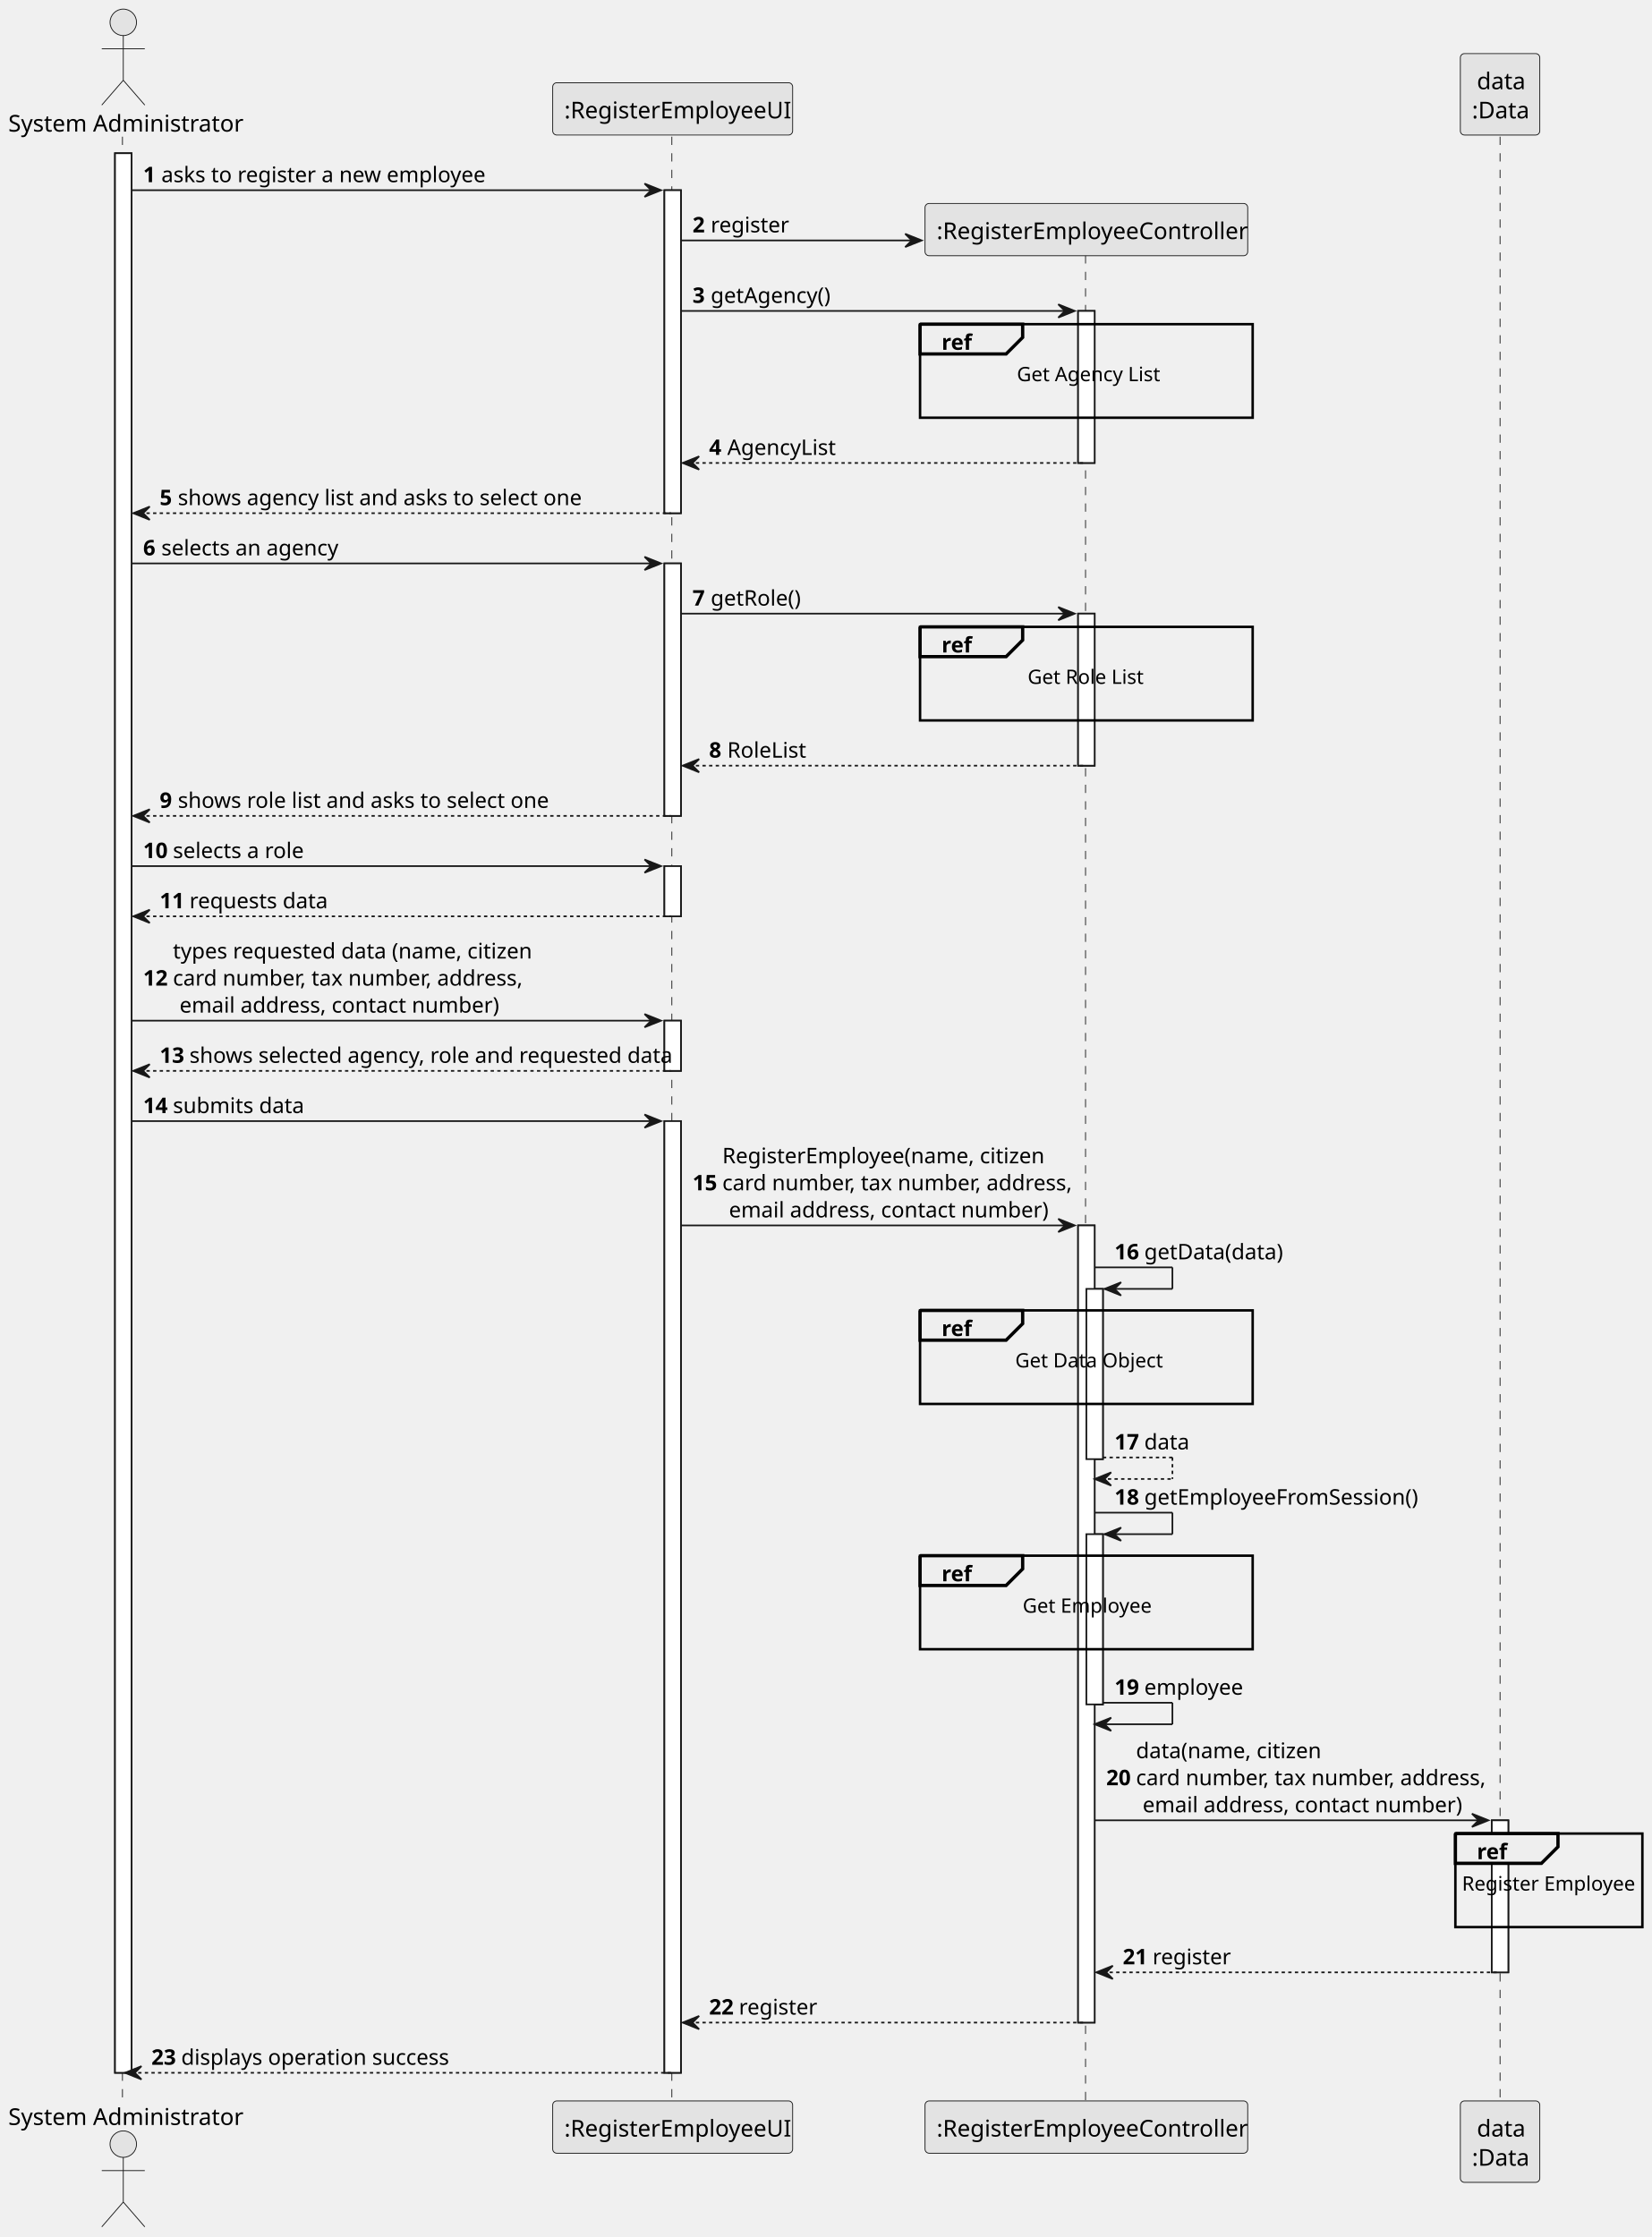
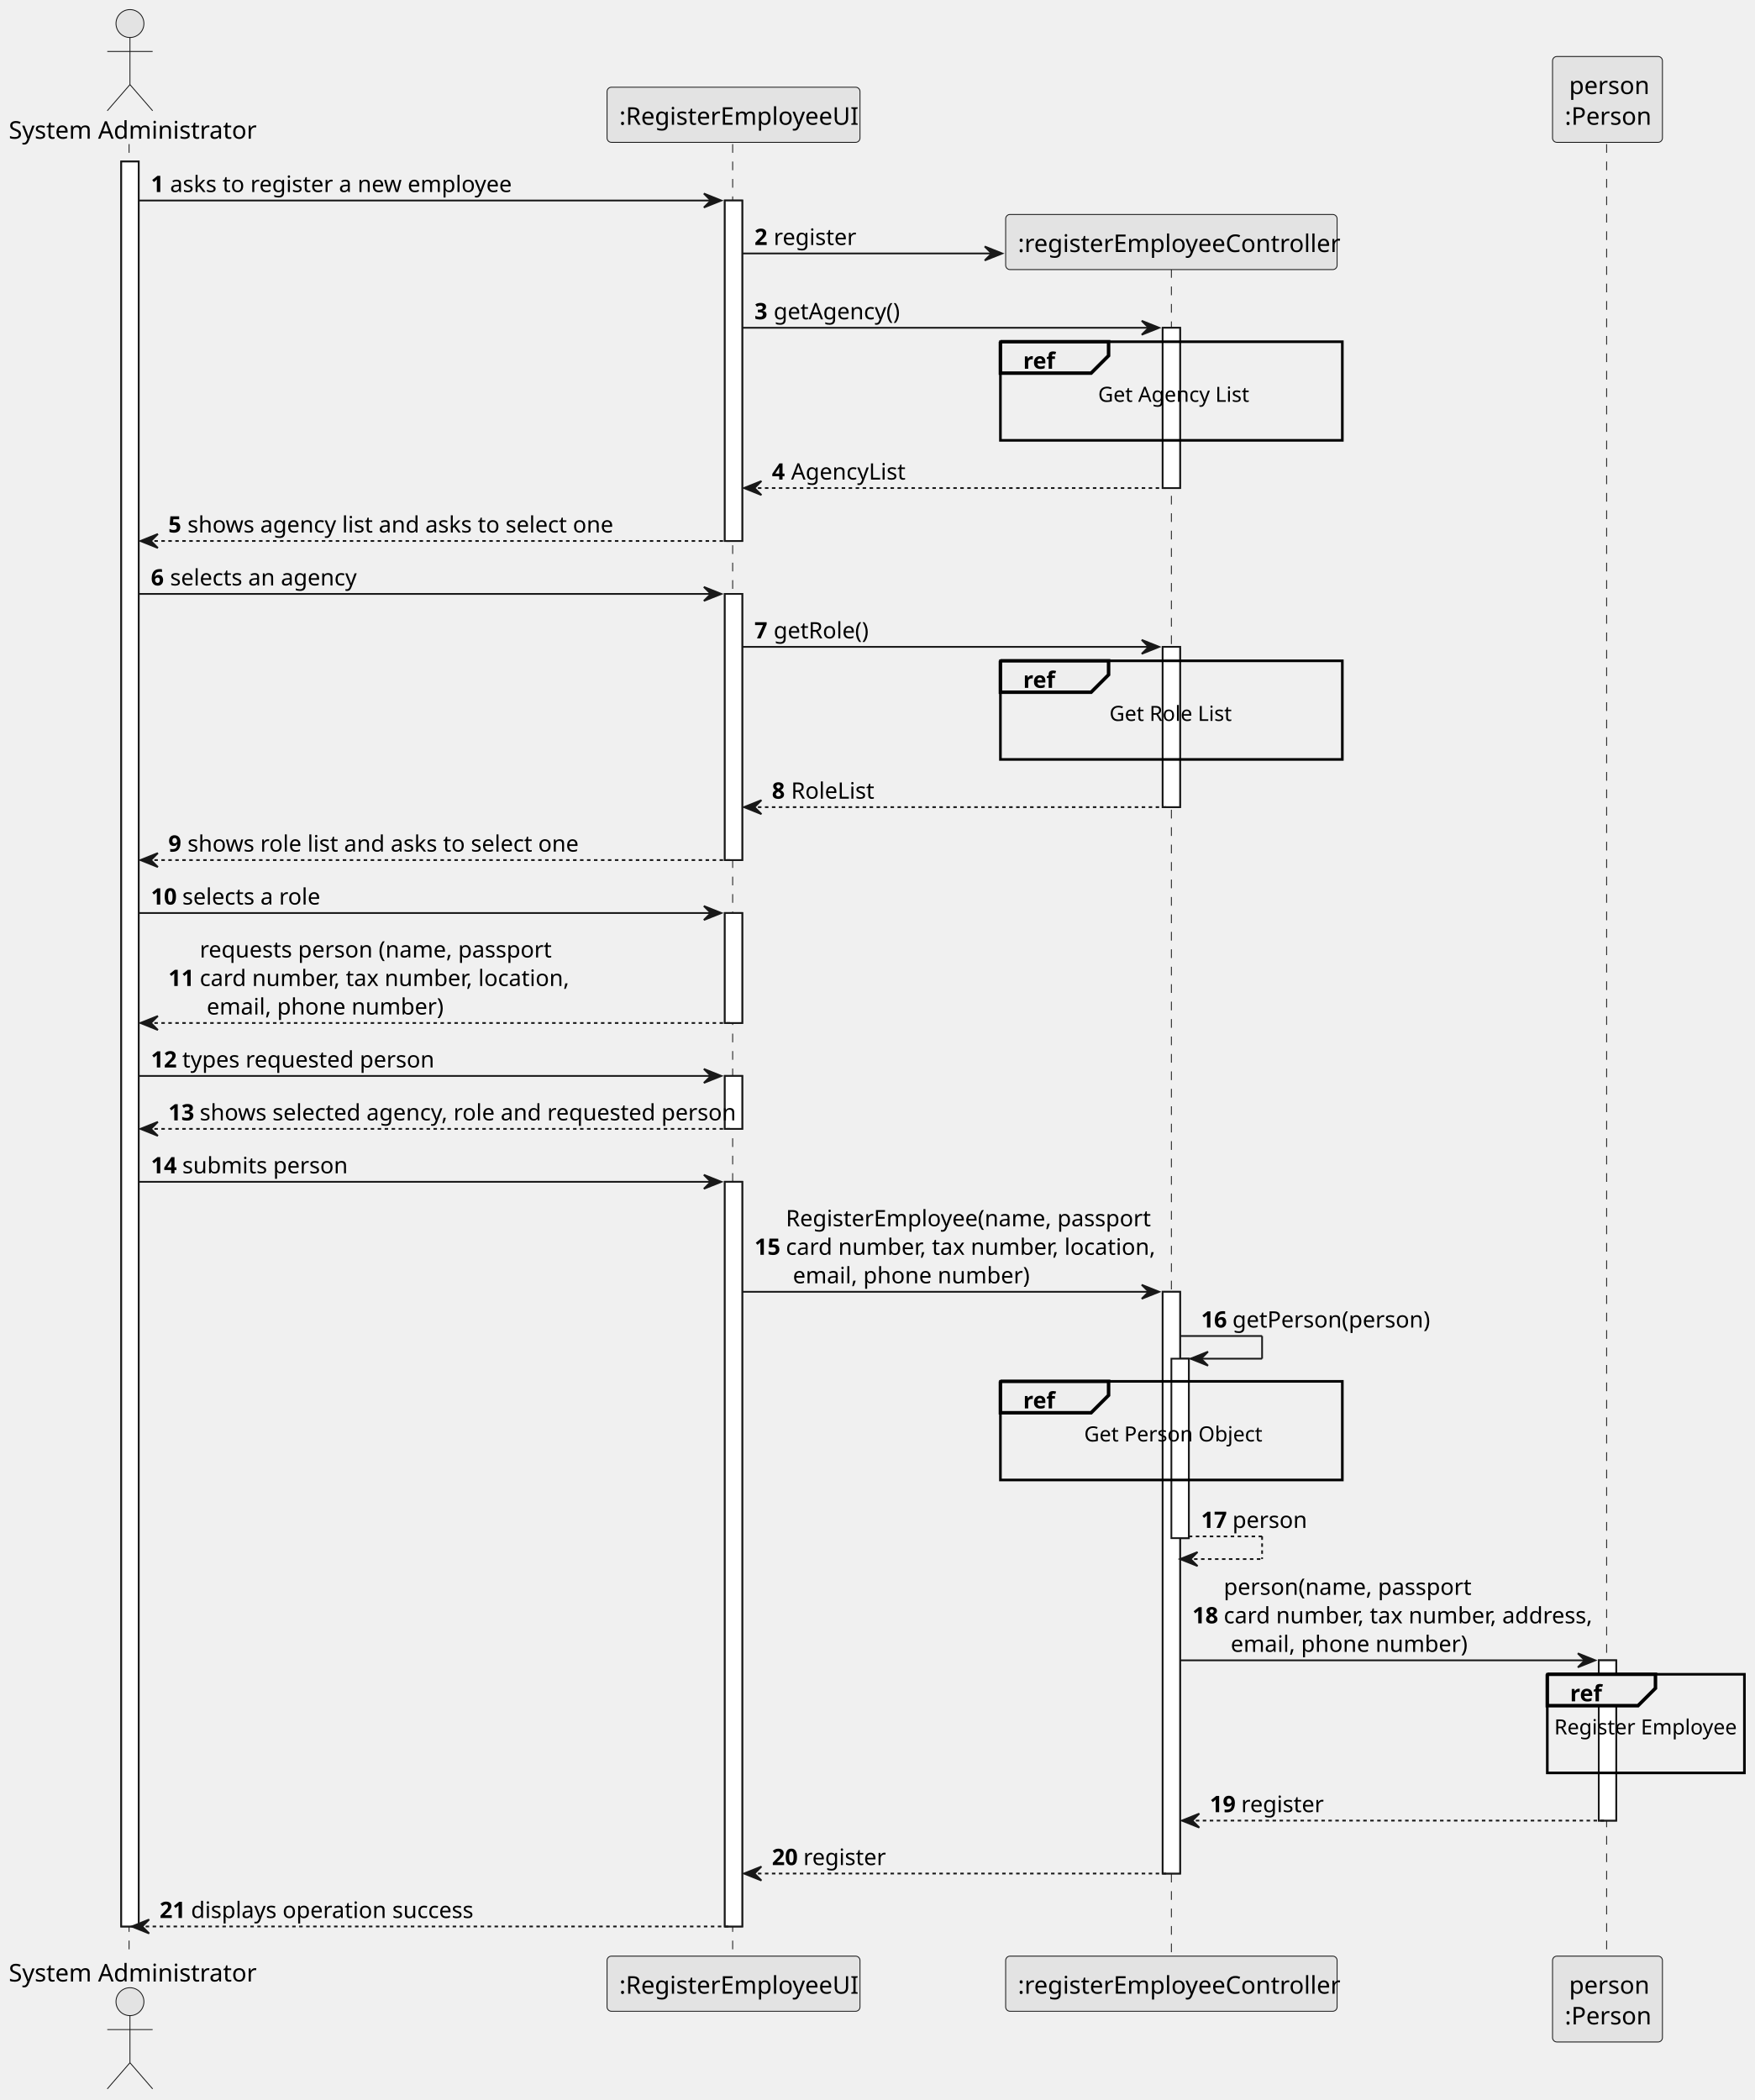
- <svg xmlns="http://www.w3.org/2000/svg" contentStyleType="text/css" height="1352px" preserveAspectRatio="none" style="width:998px;height:1352px;background:#FFFFFF;" version="1.1" viewBox="0 0 998 1352" width="998px" zoomAndPan="magnify">
+ <svg xmlns="http://www.w3.org/2000/svg" contentStyleType="text/css" height="1204px" preserveAspectRatio="none" style="width:1006px;height:1204px;background:#FFFFFF;" version="1.1" viewBox="0 0 1006 1204" width="1006px" zoomAndPan="magnify">
  <defs />
  <g>
-     <rect fill="#FFFFFF" height="1160.148" style="stroke:#181818;stroke-width:1.0;" width="10" x="69.5" y="92.609" />
-     <rect fill="#FFFFFF" height="195.203" style="stroke:#181818;stroke-width:1.0;" width="10" x="401.5" y="114.961" />
-     <rect fill="#FFFFFF" height="152.594" style="stroke:#181818;stroke-width:1.0;" width="10" x="401.5" y="340.516" />
-     <rect fill="#FFFFFF" height="30.352" style="stroke:#181818;stroke-width:1.0;" width="10" x="401.5" y="523.461" />
-     <rect fill="#FFFFFF" height="30.352" style="stroke:#181818;stroke-width:1.0;" width="10" x="401.5" y="616.867" />
-     <rect fill="#FFFFFF" height="575.188" style="stroke:#181818;stroke-width:1.0;" width="10" x="401.5" y="677.57" />
-     <rect fill="#FFFFFF" height="91.891" style="stroke:#181818;stroke-width:1.0;" width="10" x="651.5" y="187.922" />
-     <rect fill="#FFFFFF" height="91.891" style="stroke:#181818;stroke-width:1.0;" width="10" x="651.5" y="370.867" />
-     <rect fill="#FFFFFF" height="481.781" style="stroke:#181818;stroke-width:1.0;" width="10" x="651.5" y="740.625" />
-     <rect fill="#FFFFFF" height="102.891" style="stroke:#181818;stroke-width:1.0;" width="10" x="656.5" y="778.977" />
-     <rect fill="#FFFFFF" height="102.891" style="stroke:#181818;stroke-width:1.0;" width="10" x="656.5" y="927.219" />
-     <rect fill="#FFFFFF" height="91.891" style="stroke:#181818;stroke-width:1.0;" width="10" x="901.5" y="1100.164" />
-     <line style="stroke:#181818;stroke-width:0.5;stroke-dasharray:5.0,5.0;" x1="74" x2="74" y1="82.609" y2="1270.758" />
-     <line style="stroke:#181818;stroke-width:0.5;stroke-dasharray:5.0,5.0;" x1="406" x2="406" y1="82.609" y2="1270.758" />
-     <line style="stroke:#181818;stroke-width:0.5;stroke-dasharray:5.0,5.0;" x1="656" x2="656" y1="154.266" y2="1270.758" />
-     <line style="stroke:#181818;stroke-width:0.5;stroke-dasharray:5.0,5.0;" x1="906.5" x2="906.5" y1="82.609" y2="1270.758" />
+     <rect fill="#FFFFFF" height="1011.906" style="stroke:#181818;stroke-width:1.0;" width="10" x="69.5" y="92.609" />
+     <rect fill="#FFFFFF" height="195.203" style="stroke:#181818;stroke-width:1.0;" width="10" x="415.5" y="114.961" />
+     <rect fill="#FFFFFF" height="152.594" style="stroke:#181818;stroke-width:1.0;" width="10" x="415.5" y="340.516" />
+     <rect fill="#FFFFFF" height="63.055" style="stroke:#181818;stroke-width:1.0;" width="10" x="415.5" y="523.461" />
+     <rect fill="#FFFFFF" height="30.352" style="stroke:#181818;stroke-width:1.0;" width="10" x="415.5" y="616.867" />
+     <rect fill="#FFFFFF" height="426.945" style="stroke:#181818;stroke-width:1.0;" width="10" x="415.5" y="677.57" />
+     <rect fill="#FFFFFF" height="91.891" style="stroke:#181818;stroke-width:1.0;" width="10" x="666.5" y="187.922" />
+     <rect fill="#FFFFFF" height="91.891" style="stroke:#181818;stroke-width:1.0;" width="10" x="666.5" y="370.867" />
+     <rect fill="#FFFFFF" height="333.539" style="stroke:#181818;stroke-width:1.0;" width="10" x="666.5" y="740.625" />
+     <rect fill="#FFFFFF" height="102.891" style="stroke:#181818;stroke-width:1.0;" width="10" x="671.5" y="778.977" />
+     <rect fill="#FFFFFF" height="91.891" style="stroke:#181818;stroke-width:1.0;" width="10" x="916.5" y="951.922" />
+     <line style="stroke:#181818;stroke-width:0.5;stroke-dasharray:5.0,5.0;" x1="74" x2="74" y1="82.609" y2="1122.516" />
+     <line style="stroke:#181818;stroke-width:0.5;stroke-dasharray:5.0,5.0;" x1="420" x2="420" y1="82.609" y2="1122.516" />
+     <line style="stroke:#181818;stroke-width:0.5;stroke-dasharray:5.0,5.0;" x1="671.5" x2="671.5" y1="154.266" y2="1122.516" />
+     <line style="stroke:#181818;stroke-width:0.5;stroke-dasharray:5.0,5.0;" x1="921" x2="921" y1="82.609" y2="1122.516" />
    <text fill="#000000" font-family="sans-serif" font-size="14" lengthAdjust="spacing" textLength="133" x="5" y="79.533">System Administrator</text>
    <ellipse cx="74.5" cy="13.5" fill="#E3E3E3" rx="8" ry="8" style="stroke:#181818;stroke-width:0.5;" />
    <path d="M74.5,21.5 L74.5,48.5 M61.5,29.5 L87.5,29.5 M74.5,48.5 L61.5,63.5 M74.5,48.5 L87.5,63.5 " fill="none" style="stroke:#181818;stroke-width:0.5;" />
-     <text fill="#000000" font-family="sans-serif" font-size="14" lengthAdjust="spacing" textLength="133" x="5" y="1284.291">System Administrator</text>
-     <ellipse cx="74.5" cy="1295.867" fill="#E3E3E3" rx="8" ry="8" style="stroke:#181818;stroke-width:0.5;" />
-     <path d="M74.5,1303.867 L74.5,1330.867 M61.5,1311.867 L87.5,1311.867 M74.5,1330.867 L61.5,1345.867 M74.5,1330.867 L87.5,1345.867 " fill="none" style="stroke:#181818;stroke-width:0.5;" />
-     <rect fill="#E3E3E3" height="31.609" rx="2.5" ry="2.5" style="stroke:#181818;stroke-width:0.5;" width="145" x="334" y="50" />
-     <text fill="#000000" font-family="sans-serif" font-size="14" lengthAdjust="spacing" textLength="131" x="341" y="71.533">:RegisterEmployeeUI</text>
-     <rect fill="#E3E3E3" height="31.609" rx="2.5" ry="2.5" style="stroke:#181818;stroke-width:0.5;" width="145" x="334" y="1269.758" />
-     <text fill="#000000" font-family="sans-serif" font-size="14" lengthAdjust="spacing" textLength="131" x="341" y="1291.291">:RegisterEmployeeUI</text>
-     <rect fill="#E3E3E3" height="31.609" rx="2.5" ry="2.5" style="stroke:#181818;stroke-width:0.5;" width="195" x="559" y="1269.758" />
-     <text fill="#000000" font-family="sans-serif" font-size="14" lengthAdjust="spacing" textLength="181" x="566" y="1291.291">:RegisterEmployeeController</text>
-     <rect fill="#E3E3E3" height="49.219" rx="2.5" ry="2.5" style="stroke:#181818;stroke-width:0.5;" width="48" x="882.5" y="32.391" />
-     <text fill="#000000" font-family="sans-serif" font-size="14" lengthAdjust="spacing" textLength="28" x="892.5" y="53.924">data</text>
-     <text fill="#000000" font-family="sans-serif" font-size="14" lengthAdjust="spacing" textLength="34" x="889.5" y="71.533">:Data</text>
-     <rect fill="#E3E3E3" height="49.219" rx="2.5" ry="2.5" style="stroke:#181818;stroke-width:0.5;" width="48" x="882.5" y="1269.758" />
-     <text fill="#000000" font-family="sans-serif" font-size="14" lengthAdjust="spacing" textLength="28" x="892.5" y="1291.291">data</text>
-     <text fill="#000000" font-family="sans-serif" font-size="14" lengthAdjust="spacing" textLength="34" x="889.5" y="1308.9">:Data</text>
-     <rect fill="#FFFFFF" height="1160.148" style="stroke:#181818;stroke-width:1.0;" width="10" x="69.5" y="92.609" />
-     <rect fill="#FFFFFF" height="195.203" style="stroke:#181818;stroke-width:1.0;" width="10" x="401.5" y="114.961" />
-     <rect fill="#FFFFFF" height="152.594" style="stroke:#181818;stroke-width:1.0;" width="10" x="401.5" y="340.516" />
-     <rect fill="#FFFFFF" height="30.352" style="stroke:#181818;stroke-width:1.0;" width="10" x="401.5" y="523.461" />
-     <rect fill="#FFFFFF" height="30.352" style="stroke:#181818;stroke-width:1.0;" width="10" x="401.5" y="616.867" />
-     <rect fill="#FFFFFF" height="575.188" style="stroke:#181818;stroke-width:1.0;" width="10" x="401.5" y="677.57" />
-     <rect fill="#FFFFFF" height="91.891" style="stroke:#181818;stroke-width:1.0;" width="10" x="651.5" y="187.922" />
-     <rect fill="#FFFFFF" height="91.891" style="stroke:#181818;stroke-width:1.0;" width="10" x="651.5" y="370.867" />
-     <rect fill="#FFFFFF" height="481.781" style="stroke:#181818;stroke-width:1.0;" width="10" x="651.5" y="740.625" />
-     <rect fill="#FFFFFF" height="102.891" style="stroke:#181818;stroke-width:1.0;" width="10" x="656.5" y="778.977" />
-     <rect fill="#FFFFFF" height="102.891" style="stroke:#181818;stroke-width:1.0;" width="10" x="656.5" y="927.219" />
-     <rect fill="#FFFFFF" height="91.891" style="stroke:#181818;stroke-width:1.0;" width="10" x="901.5" y="1100.164" />
-     <polygon fill="#181818" points="389.5,110.961,399.5,114.961,389.5,118.961,393.5,114.961" style="stroke:#181818;stroke-width:1.0;" />
-     <line style="stroke:#181818;stroke-width:1.0;" x1="79.5" x2="395.5" y1="114.961" y2="114.961" />
+     <text fill="#000000" font-family="sans-serif" font-size="14" lengthAdjust="spacing" textLength="133" x="5" y="1136.049">System Administrator</text>
+     <ellipse cx="74.5" cy="1147.625" fill="#E3E3E3" rx="8" ry="8" style="stroke:#181818;stroke-width:0.5;" />
+     <path d="M74.5,1155.625 L74.5,1182.625 M61.5,1163.625 L87.5,1163.625 M74.5,1182.625 L61.5,1197.625 M74.5,1182.625 L87.5,1197.625 " fill="none" style="stroke:#181818;stroke-width:0.5;" />
+     <rect fill="#E3E3E3" height="31.609" rx="2.5" ry="2.5" style="stroke:#181818;stroke-width:0.5;" width="145" x="348" y="50" />
+     <text fill="#000000" font-family="sans-serif" font-size="14" lengthAdjust="spacing" textLength="131" x="355" y="71.533">:RegisterEmployeeUI</text>
+     <rect fill="#E3E3E3" height="31.609" rx="2.5" ry="2.5" style="stroke:#181818;stroke-width:0.5;" width="145" x="348" y="1121.516" />
+     <text fill="#000000" font-family="sans-serif" font-size="14" lengthAdjust="spacing" textLength="131" x="355" y="1143.049">:RegisterEmployeeUI</text>
+     <rect fill="#E3E3E3" height="31.609" rx="2.5" ry="2.5" style="stroke:#181818;stroke-width:0.5;" width="190" x="576.5" y="1121.516" />
+     <text fill="#000000" font-family="sans-serif" font-size="14" lengthAdjust="spacing" textLength="176" x="583.5" y="1143.049">:registerEmployeeController</text>
+     <rect fill="#E3E3E3" height="49.219" rx="2.5" ry="2.5" style="stroke:#181818;stroke-width:0.5;" width="63" x="890" y="32.391" />
+     <text fill="#000000" font-family="sans-serif" font-size="14" lengthAdjust="spacing" textLength="44" x="899.5" y="53.924">person</text>
+     <text fill="#000000" font-family="sans-serif" font-size="14" lengthAdjust="spacing" textLength="49" x="897" y="71.533">:Person</text>
+     <rect fill="#E3E3E3" height="49.219" rx="2.5" ry="2.5" style="stroke:#181818;stroke-width:0.5;" width="63" x="890" y="1121.516" />
+     <text fill="#000000" font-family="sans-serif" font-size="14" lengthAdjust="spacing" textLength="44" x="899.5" y="1143.049">person</text>
+     <text fill="#000000" font-family="sans-serif" font-size="14" lengthAdjust="spacing" textLength="49" x="897" y="1160.658">:Person</text>
+     <rect fill="#FFFFFF" height="1011.906" style="stroke:#181818;stroke-width:1.0;" width="10" x="69.5" y="92.609" />
+     <rect fill="#FFFFFF" height="195.203" style="stroke:#181818;stroke-width:1.0;" width="10" x="415.5" y="114.961" />
+     <rect fill="#FFFFFF" height="152.594" style="stroke:#181818;stroke-width:1.0;" width="10" x="415.5" y="340.516" />
+     <rect fill="#FFFFFF" height="63.055" style="stroke:#181818;stroke-width:1.0;" width="10" x="415.5" y="523.461" />
+     <rect fill="#FFFFFF" height="30.352" style="stroke:#181818;stroke-width:1.0;" width="10" x="415.5" y="616.867" />
+     <rect fill="#FFFFFF" height="426.945" style="stroke:#181818;stroke-width:1.0;" width="10" x="415.5" y="677.57" />
+     <rect fill="#FFFFFF" height="91.891" style="stroke:#181818;stroke-width:1.0;" width="10" x="666.5" y="187.922" />
+     <rect fill="#FFFFFF" height="91.891" style="stroke:#181818;stroke-width:1.0;" width="10" x="666.5" y="370.867" />
+     <rect fill="#FFFFFF" height="333.539" style="stroke:#181818;stroke-width:1.0;" width="10" x="666.5" y="740.625" />
+     <rect fill="#FFFFFF" height="102.891" style="stroke:#181818;stroke-width:1.0;" width="10" x="671.5" y="778.977" />
+     <rect fill="#FFFFFF" height="91.891" style="stroke:#181818;stroke-width:1.0;" width="10" x="916.5" y="951.922" />
+     <polygon fill="#181818" points="403.5,110.961,413.5,114.961,403.5,118.961,407.5,114.961" style="stroke:#181818;stroke-width:1.0;" />
+     <line style="stroke:#181818;stroke-width:1.0;" x1="79.5" x2="409.5" y1="114.961" y2="114.961" />
    <text fill="#000000" font-family="sans-serif" font-size="13" font-weight="bold" lengthAdjust="spacing" textLength="7" x="86.5" y="110.105">1</text>
    <text fill="#000000" font-family="sans-serif" font-size="13" lengthAdjust="spacing" textLength="188" x="97.5" y="110.105">asks to register a new employee</text>
-     <polygon fill="#181818" points="547,141.312,557,145.312,547,149.312,551,145.312" style="stroke:#181818;stroke-width:1.0;" />
-     <line style="stroke:#181818;stroke-width:1.0;" x1="411.5" x2="553" y1="145.312" y2="145.312" />
-     <text fill="#000000" font-family="sans-serif" font-size="13" font-weight="bold" lengthAdjust="spacing" textLength="7" x="418.5" y="140.456">2</text>
-     <text fill="#000000" font-family="sans-serif" font-size="13" lengthAdjust="spacing" textLength="43" x="429.5" y="140.456">register</text>
-     <rect fill="#E3E3E3" height="31.609" rx="2.5" ry="2.5" style="stroke:#181818;stroke-width:0.5;" width="195" x="559" y="122.961" />
-     <text fill="#000000" font-family="sans-serif" font-size="14" lengthAdjust="spacing" textLength="181" x="566" y="144.494">:RegisterEmployeeController</text>
-     <polygon fill="#181818" points="639.5,183.922,649.5,187.922,639.5,191.922,643.5,187.922" style="stroke:#181818;stroke-width:1.0;" />
-     <line style="stroke:#181818;stroke-width:1.0;" x1="411.5" x2="645.5" y1="187.922" y2="187.922" />
-     <text fill="#000000" font-family="sans-serif" font-size="13" font-weight="bold" lengthAdjust="spacing" textLength="7" x="418.5" y="183.065">3</text>
-     <text fill="#000000" font-family="sans-serif" font-size="13" lengthAdjust="spacing" textLength="70" x="429.5" y="183.065">getAgency()</text>
-     <rect fill="none" height="56.539" style="stroke:#000000;stroke-width:1.5;" width="201" x="556" y="195.922" />
-     <path d="M556,195.922 L618,195.922 L618,203.922 L608,213.922 L556,213.922 L556,195.922 " fill="#EEEEEE" style="stroke:#000000;stroke-width:2.0;" />
-     <text fill="#000000" font-family="sans-serif" font-size="13" font-weight="bold" lengthAdjust="spacing" textLength="17" x="569" y="211.417">ref</text>
-     <text fill="#000000" font-family="sans-serif" font-size="12" lengthAdjust="spacing" textLength="84" x="614.5" y="230.379">Get Agency List</text>
-     <text fill="#000000" font-family="sans-serif" font-size="12" lengthAdjust="spacing" textLength="3" x="655" y="245.473"> </text>
-     <polygon fill="#181818" points="422.5,275.812,412.5,279.812,422.5,283.812,418.5,279.812" style="stroke:#181818;stroke-width:1.0;" />
-     <line style="stroke:#181818;stroke-width:1.0;stroke-dasharray:2.0,2.0;" x1="416.5" x2="655.5" y1="279.812" y2="279.812" />
-     <text fill="#000000" font-family="sans-serif" font-size="13" font-weight="bold" lengthAdjust="spacing" textLength="7" x="428.5" y="274.956">4</text>
-     <text fill="#000000" font-family="sans-serif" font-size="13" lengthAdjust="spacing" textLength="65" x="439.5" y="274.956">AgencyList</text>
+     <polygon fill="#181818" points="564.5,141.312,574.5,145.312,564.5,149.312,568.5,145.312" style="stroke:#181818;stroke-width:1.0;" />
+     <line style="stroke:#181818;stroke-width:1.0;" x1="425.5" x2="570.5" y1="145.312" y2="145.312" />
+     <text fill="#000000" font-family="sans-serif" font-size="13" font-weight="bold" lengthAdjust="spacing" textLength="7" x="432.5" y="140.456">2</text>
+     <text fill="#000000" font-family="sans-serif" font-size="13" lengthAdjust="spacing" textLength="43" x="443.5" y="140.456">register</text>
+     <rect fill="#E3E3E3" height="31.609" rx="2.5" ry="2.5" style="stroke:#181818;stroke-width:0.5;" width="190" x="576.5" y="122.961" />
+     <text fill="#000000" font-family="sans-serif" font-size="14" lengthAdjust="spacing" textLength="176" x="583.5" y="144.494">:registerEmployeeController</text>
+     <polygon fill="#181818" points="654.5,183.922,664.5,187.922,654.5,191.922,658.5,187.922" style="stroke:#181818;stroke-width:1.0;" />
+     <line style="stroke:#181818;stroke-width:1.0;" x1="425.5" x2="660.5" y1="187.922" y2="187.922" />
+     <text fill="#000000" font-family="sans-serif" font-size="13" font-weight="bold" lengthAdjust="spacing" textLength="7" x="432.5" y="183.065">3</text>
+     <text fill="#000000" font-family="sans-serif" font-size="13" lengthAdjust="spacing" textLength="70" x="443.5" y="183.065">getAgency()</text>
+     <rect fill="none" height="56.539" style="stroke:#000000;stroke-width:1.5;" width="196" x="573.5" y="195.922" />
+     <path d="M573.5,195.922 L635.5,195.922 L635.5,203.922 L625.5,213.922 L573.5,213.922 L573.5,195.922 " fill="#EEEEEE" style="stroke:#000000;stroke-width:2.0;" />
+     <text fill="#000000" font-family="sans-serif" font-size="13" font-weight="bold" lengthAdjust="spacing" textLength="17" x="586.5" y="211.417">ref</text>
+     <text fill="#000000" font-family="sans-serif" font-size="12" lengthAdjust="spacing" textLength="84" x="629.5" y="230.379">Get Agency List</text>
+     <text fill="#000000" font-family="sans-serif" font-size="12" lengthAdjust="spacing" textLength="3" x="670" y="245.473"> </text>
+     <polygon fill="#181818" points="436.5,275.812,426.5,279.812,436.5,283.812,432.5,279.812" style="stroke:#181818;stroke-width:1.0;" />
+     <line style="stroke:#181818;stroke-width:1.0;stroke-dasharray:2.0,2.0;" x1="430.5" x2="670.5" y1="279.812" y2="279.812" />
+     <text fill="#000000" font-family="sans-serif" font-size="13" font-weight="bold" lengthAdjust="spacing" textLength="7" x="442.5" y="274.956">4</text>
+     <text fill="#000000" font-family="sans-serif" font-size="13" lengthAdjust="spacing" textLength="65" x="453.5" y="274.956">AgencyList</text>
    <polygon fill="#181818" points="90.5,306.164,80.5,310.164,90.5,314.164,86.5,310.164" style="stroke:#181818;stroke-width:1.0;" />
-     <line style="stroke:#181818;stroke-width:1.0;stroke-dasharray:2.0,2.0;" x1="84.5" x2="405.5" y1="310.164" y2="310.164" />
+     <line style="stroke:#181818;stroke-width:1.0;stroke-dasharray:2.0,2.0;" x1="84.5" x2="419.5" y1="310.164" y2="310.164" />
    <text fill="#000000" font-family="sans-serif" font-size="13" font-weight="bold" lengthAdjust="spacing" textLength="7" x="96.5" y="305.308">5</text>
    <text fill="#000000" font-family="sans-serif" font-size="13" lengthAdjust="spacing" textLength="240" x="107.5" y="305.308">shows agency list and asks to select one</text>
-     <polygon fill="#181818" points="389.5,336.516,399.5,340.516,389.5,344.516,393.5,340.516" style="stroke:#181818;stroke-width:1.0;" />
-     <line style="stroke:#181818;stroke-width:1.0;" x1="79.5" x2="395.5" y1="340.516" y2="340.516" />
+     <polygon fill="#181818" points="403.5,336.516,413.5,340.516,403.5,344.516,407.5,340.516" style="stroke:#181818;stroke-width:1.0;" />
+     <line style="stroke:#181818;stroke-width:1.0;" x1="79.5" x2="409.5" y1="340.516" y2="340.516" />
    <text fill="#000000" font-family="sans-serif" font-size="13" font-weight="bold" lengthAdjust="spacing" textLength="7" x="86.5" y="335.659">6</text>
    <text fill="#000000" font-family="sans-serif" font-size="13" lengthAdjust="spacing" textLength="106" x="97.5" y="335.659">selects an agency</text>
-     <polygon fill="#181818" points="639.5,366.867,649.5,370.867,639.5,374.867,643.5,370.867" style="stroke:#181818;stroke-width:1.0;" />
-     <line style="stroke:#181818;stroke-width:1.0;" x1="411.5" x2="645.5" y1="370.867" y2="370.867" />
-     <text fill="#000000" font-family="sans-serif" font-size="13" font-weight="bold" lengthAdjust="spacing" textLength="7" x="418.5" y="366.011">7</text>
-     <text fill="#000000" font-family="sans-serif" font-size="13" lengthAdjust="spacing" textLength="52" x="429.5" y="366.011">getRole()</text>
-     <rect fill="none" height="56.539" style="stroke:#000000;stroke-width:1.5;" width="201" x="556" y="378.867" />
-     <path d="M556,378.867 L618,378.867 L618,386.867 L608,396.867 L556,396.867 L556,378.867 " fill="#EEEEEE" style="stroke:#000000;stroke-width:2.0;" />
-     <text fill="#000000" font-family="sans-serif" font-size="13" font-weight="bold" lengthAdjust="spacing" textLength="17" x="569" y="394.362">ref</text>
-     <text fill="#000000" font-family="sans-serif" font-size="12" lengthAdjust="spacing" textLength="71" x="621" y="413.324">Get Role List</text>
-     <text fill="#000000" font-family="sans-serif" font-size="12" lengthAdjust="spacing" textLength="3" x="655" y="428.418"> </text>
-     <polygon fill="#181818" points="422.5,458.758,412.5,462.758,422.5,466.758,418.5,462.758" style="stroke:#181818;stroke-width:1.0;" />
-     <line style="stroke:#181818;stroke-width:1.0;stroke-dasharray:2.0,2.0;" x1="416.5" x2="655.5" y1="462.758" y2="462.758" />
-     <text fill="#000000" font-family="sans-serif" font-size="13" font-weight="bold" lengthAdjust="spacing" textLength="7" x="428.5" y="457.901">8</text>
-     <text fill="#000000" font-family="sans-serif" font-size="13" lengthAdjust="spacing" textLength="47" x="439.5" y="457.901">RoleList</text>
+     <polygon fill="#181818" points="654.5,366.867,664.5,370.867,654.5,374.867,658.5,370.867" style="stroke:#181818;stroke-width:1.0;" />
+     <line style="stroke:#181818;stroke-width:1.0;" x1="425.5" x2="660.5" y1="370.867" y2="370.867" />
+     <text fill="#000000" font-family="sans-serif" font-size="13" font-weight="bold" lengthAdjust="spacing" textLength="7" x="432.5" y="366.011">7</text>
+     <text fill="#000000" font-family="sans-serif" font-size="13" lengthAdjust="spacing" textLength="52" x="443.5" y="366.011">getRole()</text>
+     <rect fill="none" height="56.539" style="stroke:#000000;stroke-width:1.5;" width="196" x="573.5" y="378.867" />
+     <path d="M573.5,378.867 L635.5,378.867 L635.5,386.867 L625.5,396.867 L573.5,396.867 L573.5,378.867 " fill="#EEEEEE" style="stroke:#000000;stroke-width:2.0;" />
+     <text fill="#000000" font-family="sans-serif" font-size="13" font-weight="bold" lengthAdjust="spacing" textLength="17" x="586.5" y="394.362">ref</text>
+     <text fill="#000000" font-family="sans-serif" font-size="12" lengthAdjust="spacing" textLength="71" x="636" y="413.324">Get Role List</text>
+     <text fill="#000000" font-family="sans-serif" font-size="12" lengthAdjust="spacing" textLength="3" x="670" y="428.418"> </text>
+     <polygon fill="#181818" points="436.5,458.758,426.5,462.758,436.5,466.758,432.5,462.758" style="stroke:#181818;stroke-width:1.0;" />
+     <line style="stroke:#181818;stroke-width:1.0;stroke-dasharray:2.0,2.0;" x1="430.5" x2="670.5" y1="462.758" y2="462.758" />
+     <text fill="#000000" font-family="sans-serif" font-size="13" font-weight="bold" lengthAdjust="spacing" textLength="7" x="442.5" y="457.901">8</text>
+     <text fill="#000000" font-family="sans-serif" font-size="13" lengthAdjust="spacing" textLength="47" x="453.5" y="457.901">RoleList</text>
    <polygon fill="#181818" points="90.5,489.109,80.5,493.109,90.5,497.109,86.5,493.109" style="stroke:#181818;stroke-width:1.0;" />
-     <line style="stroke:#181818;stroke-width:1.0;stroke-dasharray:2.0,2.0;" x1="84.5" x2="405.5" y1="493.109" y2="493.109" />
+     <line style="stroke:#181818;stroke-width:1.0;stroke-dasharray:2.0,2.0;" x1="84.5" x2="419.5" y1="493.109" y2="493.109" />
    <text fill="#000000" font-family="sans-serif" font-size="13" font-weight="bold" lengthAdjust="spacing" textLength="7" x="96.5" y="488.253">9</text>
    <text fill="#000000" font-family="sans-serif" font-size="13" lengthAdjust="spacing" textLength="219" x="107.5" y="488.253">shows role list and asks to select one</text>
-     <polygon fill="#181818" points="389.5,519.461,399.5,523.461,389.5,527.461,393.5,523.461" style="stroke:#181818;stroke-width:1.0;" />
-     <line style="stroke:#181818;stroke-width:1.0;" x1="79.5" x2="395.5" y1="523.461" y2="523.461" />
+     <polygon fill="#181818" points="403.5,519.461,413.5,523.461,403.5,527.461,407.5,523.461" style="stroke:#181818;stroke-width:1.0;" />
+     <line style="stroke:#181818;stroke-width:1.0;" x1="79.5" x2="409.5" y1="523.461" y2="523.461" />
    <text fill="#000000" font-family="sans-serif" font-size="13" font-weight="bold" lengthAdjust="spacing" textLength="14" x="86.5" y="518.605">10</text>
    <text fill="#000000" font-family="sans-serif" font-size="13" lengthAdjust="spacing" textLength="78" x="104.5" y="518.605">selects a role</text>
-     <polygon fill="#181818" points="90.5,549.812,80.5,553.812,90.5,557.812,86.5,553.812" style="stroke:#181818;stroke-width:1.0;" />
-     <line style="stroke:#181818;stroke-width:1.0;stroke-dasharray:2.0,2.0;" x1="84.5" x2="405.5" y1="553.812" y2="553.812" />
-     <text fill="#000000" font-family="sans-serif" font-size="13" font-weight="bold" lengthAdjust="spacing" textLength="14" x="96.5" y="548.956">11</text>
-     <text fill="#000000" font-family="sans-serif" font-size="13" lengthAdjust="spacing" textLength="79" x="114.5" y="548.956">requests data</text>
-     <polygon fill="#181818" points="389.5,612.867,399.5,616.867,389.5,620.867,393.5,616.867" style="stroke:#181818;stroke-width:1.0;" />
-     <line style="stroke:#181818;stroke-width:1.0;" x1="79.5" x2="395.5" y1="616.867" y2="616.867" />
-     <text fill="#000000" font-family="sans-serif" font-size="13" font-weight="bold" lengthAdjust="spacing" textLength="14" x="86.5" y="595.659">12</text>
-     <text fill="#000000" font-family="sans-serif" font-size="13" lengthAdjust="spacing" textLength="208" x="104.5" y="579.308">types requested data (name, citizen</text>
-     <text fill="#000000" font-family="sans-serif" font-size="13" lengthAdjust="spacing" textLength="203" x="104.5" y="595.659">card number, tax number, address,</text>
-     <text fill="#000000" font-family="sans-serif" font-size="13" lengthAdjust="spacing" textLength="183" x="108.5" y="612.011">email address, contact number)</text>
+     <polygon fill="#181818" points="90.5,582.516,80.5,586.516,90.5,590.516,86.5,586.516" style="stroke:#181818;stroke-width:1.0;" />
+     <line style="stroke:#181818;stroke-width:1.0;stroke-dasharray:2.0,2.0;" x1="84.5" x2="419.5" y1="586.516" y2="586.516" />
+     <text fill="#000000" font-family="sans-serif" font-size="13" font-weight="bold" lengthAdjust="spacing" textLength="14" x="96.5" y="565.308">11</text>
+     <text fill="#000000" font-family="sans-serif" font-size="13" lengthAdjust="spacing" textLength="191" x="114.5" y="548.956">requests person (name, passport</text>
+     <text fill="#000000" font-family="sans-serif" font-size="13" lengthAdjust="spacing" textLength="202" x="114.5" y="565.308">card number, tax number, location,</text>
+     <text fill="#000000" font-family="sans-serif" font-size="13" lengthAdjust="spacing" textLength="125" x="118.5" y="581.659">email, phone number)</text>
+     <polygon fill="#181818" points="403.5,612.867,413.5,616.867,403.5,620.867,407.5,616.867" style="stroke:#181818;stroke-width:1.0;" />
+     <line style="stroke:#181818;stroke-width:1.0;" x1="79.5" x2="409.5" y1="616.867" y2="616.867" />
+     <text fill="#000000" font-family="sans-serif" font-size="13" font-weight="bold" lengthAdjust="spacing" textLength="14" x="86.5" y="612.011">12</text>
+     <text fill="#000000" font-family="sans-serif" font-size="13" lengthAdjust="spacing" textLength="136" x="104.5" y="612.011">types requested person</text>
    <polygon fill="#181818" points="90.5,643.219,80.5,647.219,90.5,651.219,86.5,647.219" style="stroke:#181818;stroke-width:1.0;" />
-     <line style="stroke:#181818;stroke-width:1.0;stroke-dasharray:2.0,2.0;" x1="84.5" x2="405.5" y1="647.219" y2="647.219" />
+     <line style="stroke:#181818;stroke-width:1.0;stroke-dasharray:2.0,2.0;" x1="84.5" x2="419.5" y1="647.219" y2="647.219" />
    <text fill="#000000" font-family="sans-serif" font-size="13" font-weight="bold" lengthAdjust="spacing" textLength="14" x="96.5" y="642.362">13</text>
-     <text fill="#000000" font-family="sans-serif" font-size="13" lengthAdjust="spacing" textLength="280" x="114.5" y="642.362">shows selected agency, role and requested data</text>
-     <polygon fill="#181818" points="389.5,673.57,399.5,677.57,389.5,681.57,393.5,677.57" style="stroke:#181818;stroke-width:1.0;" />
-     <line style="stroke:#181818;stroke-width:1.0;" x1="79.5" x2="395.5" y1="677.57" y2="677.57" />
+     <text fill="#000000" font-family="sans-serif" font-size="13" lengthAdjust="spacing" textLength="294" x="114.5" y="642.362">shows selected agency, role and requested person</text>
+     <polygon fill="#181818" points="403.5,673.57,413.5,677.57,403.5,681.57,407.5,677.57" style="stroke:#181818;stroke-width:1.0;" />
+     <line style="stroke:#181818;stroke-width:1.0;" x1="79.5" x2="409.5" y1="677.57" y2="677.57" />
    <text fill="#000000" font-family="sans-serif" font-size="13" font-weight="bold" lengthAdjust="spacing" textLength="14" x="86.5" y="672.714">14</text>
-     <text fill="#000000" font-family="sans-serif" font-size="13" lengthAdjust="spacing" textLength="75" x="104.5" y="672.714">submits data</text>
-     <polygon fill="#181818" points="639.5,736.625,649.5,740.625,639.5,744.625,643.5,740.625" style="stroke:#181818;stroke-width:1.0;" />
-     <line style="stroke:#181818;stroke-width:1.0;" x1="411.5" x2="645.5" y1="740.625" y2="740.625" />
-     <text fill="#000000" font-family="sans-serif" font-size="13" font-weight="bold" lengthAdjust="spacing" textLength="14" x="418.5" y="719.417">15</text>
-     <text fill="#000000" font-family="sans-serif" font-size="13" lengthAdjust="spacing" textLength="188" x="436.5" y="703.065">RegisterEmployee(name, citizen</text>
-     <text fill="#000000" font-family="sans-serif" font-size="13" lengthAdjust="spacing" textLength="203" x="436.5" y="719.417">card number, tax number, address,</text>
-     <text fill="#000000" font-family="sans-serif" font-size="13" lengthAdjust="spacing" textLength="183" x="440.5" y="735.769">email address, contact number)</text>
-     <line style="stroke:#181818;stroke-width:1.0;" x1="661.5" x2="708.5" y1="765.977" y2="765.977" />
-     <line style="stroke:#181818;stroke-width:1.0;" x1="708.5" x2="708.5" y1="765.977" y2="778.977" />
-     <line style="stroke:#181818;stroke-width:1.0;" x1="667.5" x2="708.5" y1="778.977" y2="778.977" />
-     <polygon fill="#181818" points="677.5,774.977,667.5,778.977,677.5,782.977,673.5,778.977" style="stroke:#181818;stroke-width:1.0;" />
-     <text fill="#000000" font-family="sans-serif" font-size="13" font-weight="bold" lengthAdjust="spacing" textLength="14" x="673.5" y="761.12">16</text>
-     <text fill="#000000" font-family="sans-serif" font-size="13" lengthAdjust="spacing" textLength="78" x="691.5" y="761.12">getData(data)</text>
-     <rect fill="none" height="56.539" style="stroke:#000000;stroke-width:1.5;" width="201" x="556" y="791.977" />
-     <path d="M556,791.977 L618,791.977 L618,799.977 L608,809.977 L556,809.977 L556,791.977 " fill="#EEEEEE" style="stroke:#000000;stroke-width:2.0;" />
-     <text fill="#000000" font-family="sans-serif" font-size="13" font-weight="bold" lengthAdjust="spacing" textLength="17" x="569" y="807.472">ref</text>
-     <text fill="#000000" font-family="sans-serif" font-size="12" lengthAdjust="spacing" textLength="86" x="613.5" y="826.434">Get Data Object</text>
-     <text fill="#000000" font-family="sans-serif" font-size="12" lengthAdjust="spacing" textLength="3" x="655" y="841.527"> </text>
-     <line style="stroke:#181818;stroke-width:1.0;stroke-dasharray:2.0,2.0;" x1="666.5" x2="708.5" y1="880.867" y2="880.867" />
-     <line style="stroke:#181818;stroke-width:1.0;stroke-dasharray:2.0,2.0;" x1="708.5" x2="708.5" y1="880.867" y2="893.867" />
-     <line style="stroke:#181818;stroke-width:1.0;stroke-dasharray:2.0,2.0;" x1="661.5" x2="708.5" y1="893.867" y2="893.867" />
-     <polygon fill="#181818" points="671.5,889.867,661.5,893.867,671.5,897.867,667.5,893.867" style="stroke:#181818;stroke-width:1.0;" />
-     <text fill="#000000" font-family="sans-serif" font-size="13" font-weight="bold" lengthAdjust="spacing" textLength="14" x="673.5" y="876.011">17</text>
-     <text fill="#000000" font-family="sans-serif" font-size="13" lengthAdjust="spacing" textLength="25" x="691.5" y="876.011">data</text>
-     <line style="stroke:#181818;stroke-width:1.0;" x1="661.5" x2="708.5" y1="914.219" y2="914.219" />
-     <line style="stroke:#181818;stroke-width:1.0;" x1="708.5" x2="708.5" y1="914.219" y2="927.219" />
-     <line style="stroke:#181818;stroke-width:1.0;" x1="667.5" x2="708.5" y1="927.219" y2="927.219" />
-     <polygon fill="#181818" points="677.5,923.219,667.5,927.219,677.5,931.219,673.5,927.219" style="stroke:#181818;stroke-width:1.0;" />
-     <text fill="#000000" font-family="sans-serif" font-size="13" font-weight="bold" lengthAdjust="spacing" textLength="14" x="673.5" y="909.362">18</text>
-     <text fill="#000000" font-family="sans-serif" font-size="13" lengthAdjust="spacing" textLength="161" x="691.5" y="909.362">getEmployeeFromSession()</text>
-     <rect fill="none" height="56.539" style="stroke:#000000;stroke-width:1.5;" width="201" x="556" y="940.219" />
-     <path d="M556,940.219 L618,940.219 L618,948.219 L608,958.219 L556,958.219 L556,940.219 " fill="#EEEEEE" style="stroke:#000000;stroke-width:2.0;" />
-     <text fill="#000000" font-family="sans-serif" font-size="13" font-weight="bold" lengthAdjust="spacing" textLength="17" x="569" y="955.714">ref</text>
-     <text fill="#000000" font-family="sans-serif" font-size="12" lengthAdjust="spacing" textLength="77" x="618" y="974.676">Get Employee</text>
-     <text fill="#000000" font-family="sans-serif" font-size="12" lengthAdjust="spacing" textLength="3" x="655" y="989.769"> </text>
-     <line style="stroke:#181818;stroke-width:1.0;" x1="666.5" x2="708.5" y1="1029.109" y2="1029.109" />
-     <line style="stroke:#181818;stroke-width:1.0;" x1="708.5" x2="708.5" y1="1029.109" y2="1042.109" />
-     <line style="stroke:#181818;stroke-width:1.0;" x1="661.5" x2="708.5" y1="1042.109" y2="1042.109" />
-     <polygon fill="#181818" points="671.5,1038.109,661.5,1042.109,671.5,1046.109,667.5,1042.109" style="stroke:#181818;stroke-width:1.0;" />
-     <text fill="#000000" font-family="sans-serif" font-size="13" font-weight="bold" lengthAdjust="spacing" textLength="14" x="673.5" y="1024.253">19</text>
-     <text fill="#000000" font-family="sans-serif" font-size="13" lengthAdjust="spacing" textLength="56" x="691.5" y="1024.253">employee</text>
-     <polygon fill="#181818" points="889.5,1096.164,899.5,1100.164,889.5,1104.164,893.5,1100.164" style="stroke:#181818;stroke-width:1.0;" />
-     <line style="stroke:#181818;stroke-width:1.0;" x1="661.5" x2="895.5" y1="1100.164" y2="1100.164" />
-     <text fill="#000000" font-family="sans-serif" font-size="13" font-weight="bold" lengthAdjust="spacing" textLength="14" x="668.5" y="1078.956">20</text>
-     <text fill="#000000" font-family="sans-serif" font-size="13" lengthAdjust="spacing" textLength="107" x="686.5" y="1062.604">data(name, citizen</text>
-     <text fill="#000000" font-family="sans-serif" font-size="13" lengthAdjust="spacing" textLength="203" x="686.5" y="1078.956">card number, tax number, address,</text>
-     <text fill="#000000" font-family="sans-serif" font-size="13" lengthAdjust="spacing" textLength="183" x="690.5" y="1095.308">email address, contact number)</text>
-     <rect fill="none" height="56.539" style="stroke:#000000;stroke-width:1.5;" width="113" x="879.5" y="1108.164" />
-     <path d="M879.5,1108.164 L941.5,1108.164 L941.5,1116.164 L931.5,1126.164 L879.5,1126.164 L879.5,1108.164 " fill="#EEEEEE" style="stroke:#000000;stroke-width:2.0;" />
-     <text fill="#000000" font-family="sans-serif" font-size="13" font-weight="bold" lengthAdjust="spacing" textLength="17" x="892.5" y="1123.659">ref</text>
-     <text fill="#000000" font-family="sans-serif" font-size="12" lengthAdjust="spacing" textLength="105" x="883.5" y="1142.621">Register Employee</text>
-     <text fill="#000000" font-family="sans-serif" font-size="12" lengthAdjust="spacing" textLength="3" x="934.5" y="1157.715"> </text>
-     <polygon fill="#181818" points="672.5,1188.055,662.5,1192.055,672.5,1196.055,668.5,1192.055" style="stroke:#181818;stroke-width:1.0;" />
-     <line style="stroke:#181818;stroke-width:1.0;stroke-dasharray:2.0,2.0;" x1="666.5" x2="905.5" y1="1192.055" y2="1192.055" />
-     <text fill="#000000" font-family="sans-serif" font-size="13" font-weight="bold" lengthAdjust="spacing" textLength="14" x="678.5" y="1187.198">21</text>
-     <text fill="#000000" font-family="sans-serif" font-size="13" lengthAdjust="spacing" textLength="43" x="696.5" y="1187.198">register</text>
-     <polygon fill="#181818" points="422.5,1218.406,412.5,1222.406,422.5,1226.406,418.5,1222.406" style="stroke:#181818;stroke-width:1.0;" />
-     <line style="stroke:#181818;stroke-width:1.0;stroke-dasharray:2.0,2.0;" x1="416.5" x2="655.5" y1="1222.406" y2="1222.406" />
-     <text fill="#000000" font-family="sans-serif" font-size="13" font-weight="bold" lengthAdjust="spacing" textLength="14" x="428.5" y="1217.55">22</text>
-     <text fill="#000000" font-family="sans-serif" font-size="13" lengthAdjust="spacing" textLength="43" x="446.5" y="1217.55">register</text>
-     <polygon fill="#181818" points="85.5,1248.758,75.5,1252.758,85.5,1256.758,81.5,1252.758" style="stroke:#181818;stroke-width:1.0;" />
-     <line style="stroke:#181818;stroke-width:1.0;stroke-dasharray:2.0,2.0;" x1="79.5" x2="405.5" y1="1252.758" y2="1252.758" />
-     <text fill="#000000" font-family="sans-serif" font-size="13" font-weight="bold" lengthAdjust="spacing" textLength="14" x="91.5" y="1247.901">23</text>
-     <text fill="#000000" font-family="sans-serif" font-size="13" lengthAdjust="spacing" textLength="158" x="109.5" y="1247.901">displays operation success</text>
+     <text fill="#000000" font-family="sans-serif" font-size="13" lengthAdjust="spacing" textLength="89" x="104.5" y="672.714">submits person</text>
+     <polygon fill="#181818" points="654.5,736.625,664.5,740.625,654.5,744.625,658.5,740.625" style="stroke:#181818;stroke-width:1.0;" />
+     <line style="stroke:#181818;stroke-width:1.0;" x1="425.5" x2="660.5" y1="740.625" y2="740.625" />
+     <text fill="#000000" font-family="sans-serif" font-size="13" font-weight="bold" lengthAdjust="spacing" textLength="14" x="432.5" y="719.417">15</text>
+     <text fill="#000000" font-family="sans-serif" font-size="13" lengthAdjust="spacing" textLength="200" x="450.5" y="703.065">RegisterEmployee(name, passport</text>
+     <text fill="#000000" font-family="sans-serif" font-size="13" lengthAdjust="spacing" textLength="202" x="450.5" y="719.417">card number, tax number, location,</text>
+     <text fill="#000000" font-family="sans-serif" font-size="13" lengthAdjust="spacing" textLength="125" x="454.5" y="735.769">email, phone number)</text>
+     <line style="stroke:#181818;stroke-width:1.0;" x1="676.5" x2="723.5" y1="765.977" y2="765.977" />
+     <line style="stroke:#181818;stroke-width:1.0;" x1="723.5" x2="723.5" y1="765.977" y2="778.977" />
+     <line style="stroke:#181818;stroke-width:1.0;" x1="682.5" x2="723.5" y1="778.977" y2="778.977" />
+     <polygon fill="#181818" points="692.5,774.977,682.5,778.977,692.5,782.977,688.5,778.977" style="stroke:#181818;stroke-width:1.0;" />
+     <text fill="#000000" font-family="sans-serif" font-size="13" font-weight="bold" lengthAdjust="spacing" textLength="14" x="688.5" y="761.12">16</text>
+     <text fill="#000000" font-family="sans-serif" font-size="13" lengthAdjust="spacing" textLength="106" x="706.5" y="761.12">getPerson(person)</text>
+     <rect fill="none" height="56.539" style="stroke:#000000;stroke-width:1.5;" width="196" x="573.5" y="791.977" />
+     <path d="M573.5,791.977 L635.5,791.977 L635.5,799.977 L625.5,809.977 L573.5,809.977 L573.5,791.977 " fill="#EEEEEE" style="stroke:#000000;stroke-width:2.0;" />
+     <text fill="#000000" font-family="sans-serif" font-size="13" font-weight="bold" lengthAdjust="spacing" textLength="17" x="586.5" y="807.472">ref</text>
+     <text fill="#000000" font-family="sans-serif" font-size="12" lengthAdjust="spacing" textLength="100" x="621.5" y="826.434">Get Person Object</text>
+     <text fill="#000000" font-family="sans-serif" font-size="12" lengthAdjust="spacing" textLength="3" x="670" y="841.527"> </text>
+     <line style="stroke:#181818;stroke-width:1.0;stroke-dasharray:2.0,2.0;" x1="681.5" x2="723.5" y1="880.867" y2="880.867" />
+     <line style="stroke:#181818;stroke-width:1.0;stroke-dasharray:2.0,2.0;" x1="723.5" x2="723.5" y1="880.867" y2="893.867" />
+     <line style="stroke:#181818;stroke-width:1.0;stroke-dasharray:2.0,2.0;" x1="676.5" x2="723.5" y1="893.867" y2="893.867" />
+     <polygon fill="#181818" points="686.5,889.867,676.5,893.867,686.5,897.867,682.5,893.867" style="stroke:#181818;stroke-width:1.0;" />
+     <text fill="#000000" font-family="sans-serif" font-size="13" font-weight="bold" lengthAdjust="spacing" textLength="14" x="688.5" y="876.011">17</text>
+     <text fill="#000000" font-family="sans-serif" font-size="13" lengthAdjust="spacing" textLength="39" x="706.5" y="876.011">person</text>
+     <polygon fill="#181818" points="904.5,947.922,914.5,951.922,904.5,955.922,908.5,951.922" style="stroke:#181818;stroke-width:1.0;" />
+     <line style="stroke:#181818;stroke-width:1.0;" x1="676.5" x2="910.5" y1="951.922" y2="951.922" />
+     <text fill="#000000" font-family="sans-serif" font-size="13" font-weight="bold" lengthAdjust="spacing" textLength="14" x="683.5" y="930.714">18</text>
+     <text fill="#000000" font-family="sans-serif" font-size="13" lengthAdjust="spacing" textLength="133" x="701.5" y="914.362">person(name, passport</text>
+     <text fill="#000000" font-family="sans-serif" font-size="13" lengthAdjust="spacing" textLength="203" x="701.5" y="930.714">card number, tax number, address,</text>
+     <text fill="#000000" font-family="sans-serif" font-size="13" lengthAdjust="spacing" textLength="125" x="705.5" y="947.065">email, phone number)</text>
+     <rect fill="none" height="56.539" style="stroke:#000000;stroke-width:1.5;" width="113" x="887" y="959.922" />
+     <path d="M887,959.922 L949,959.922 L949,967.922 L939,977.922 L887,977.922 L887,959.922 " fill="#EEEEEE" style="stroke:#000000;stroke-width:2.0;" />
+     <text fill="#000000" font-family="sans-serif" font-size="13" font-weight="bold" lengthAdjust="spacing" textLength="17" x="900" y="975.417">ref</text>
+     <text fill="#000000" font-family="sans-serif" font-size="12" lengthAdjust="spacing" textLength="105" x="891" y="994.379">Register Employee</text>
+     <text fill="#000000" font-family="sans-serif" font-size="12" lengthAdjust="spacing" textLength="3" x="942" y="1009.473"> </text>
+     <polygon fill="#181818" points="687.5,1039.812,677.5,1043.812,687.5,1047.812,683.5,1043.812" style="stroke:#181818;stroke-width:1.0;" />
+     <line style="stroke:#181818;stroke-width:1.0;stroke-dasharray:2.0,2.0;" x1="681.5" x2="920.5" y1="1043.812" y2="1043.812" />
+     <text fill="#000000" font-family="sans-serif" font-size="13" font-weight="bold" lengthAdjust="spacing" textLength="14" x="693.5" y="1038.956">19</text>
+     <text fill="#000000" font-family="sans-serif" font-size="13" lengthAdjust="spacing" textLength="43" x="711.5" y="1038.956">register</text>
+     <polygon fill="#181818" points="436.5,1070.164,426.5,1074.164,436.5,1078.164,432.5,1074.164" style="stroke:#181818;stroke-width:1.0;" />
+     <line style="stroke:#181818;stroke-width:1.0;stroke-dasharray:2.0,2.0;" x1="430.5" x2="670.5" y1="1074.164" y2="1074.164" />
+     <text fill="#000000" font-family="sans-serif" font-size="13" font-weight="bold" lengthAdjust="spacing" textLength="14" x="442.5" y="1069.308">20</text>
+     <text fill="#000000" font-family="sans-serif" font-size="13" lengthAdjust="spacing" textLength="43" x="460.5" y="1069.308">register</text>
+     <polygon fill="#181818" points="85.5,1100.516,75.5,1104.516,85.5,1108.516,81.5,1104.516" style="stroke:#181818;stroke-width:1.0;" />
+     <line style="stroke:#181818;stroke-width:1.0;stroke-dasharray:2.0,2.0;" x1="79.5" x2="419.5" y1="1104.516" y2="1104.516" />
+     <text fill="#000000" font-family="sans-serif" font-size="13" font-weight="bold" lengthAdjust="spacing" textLength="14" x="91.5" y="1099.659">21</text>
+     <text fill="#000000" font-family="sans-serif" font-size="13" lengthAdjust="spacing" textLength="158" x="109.5" y="1099.659">displays operation success</text>
  </g>
</svg>
